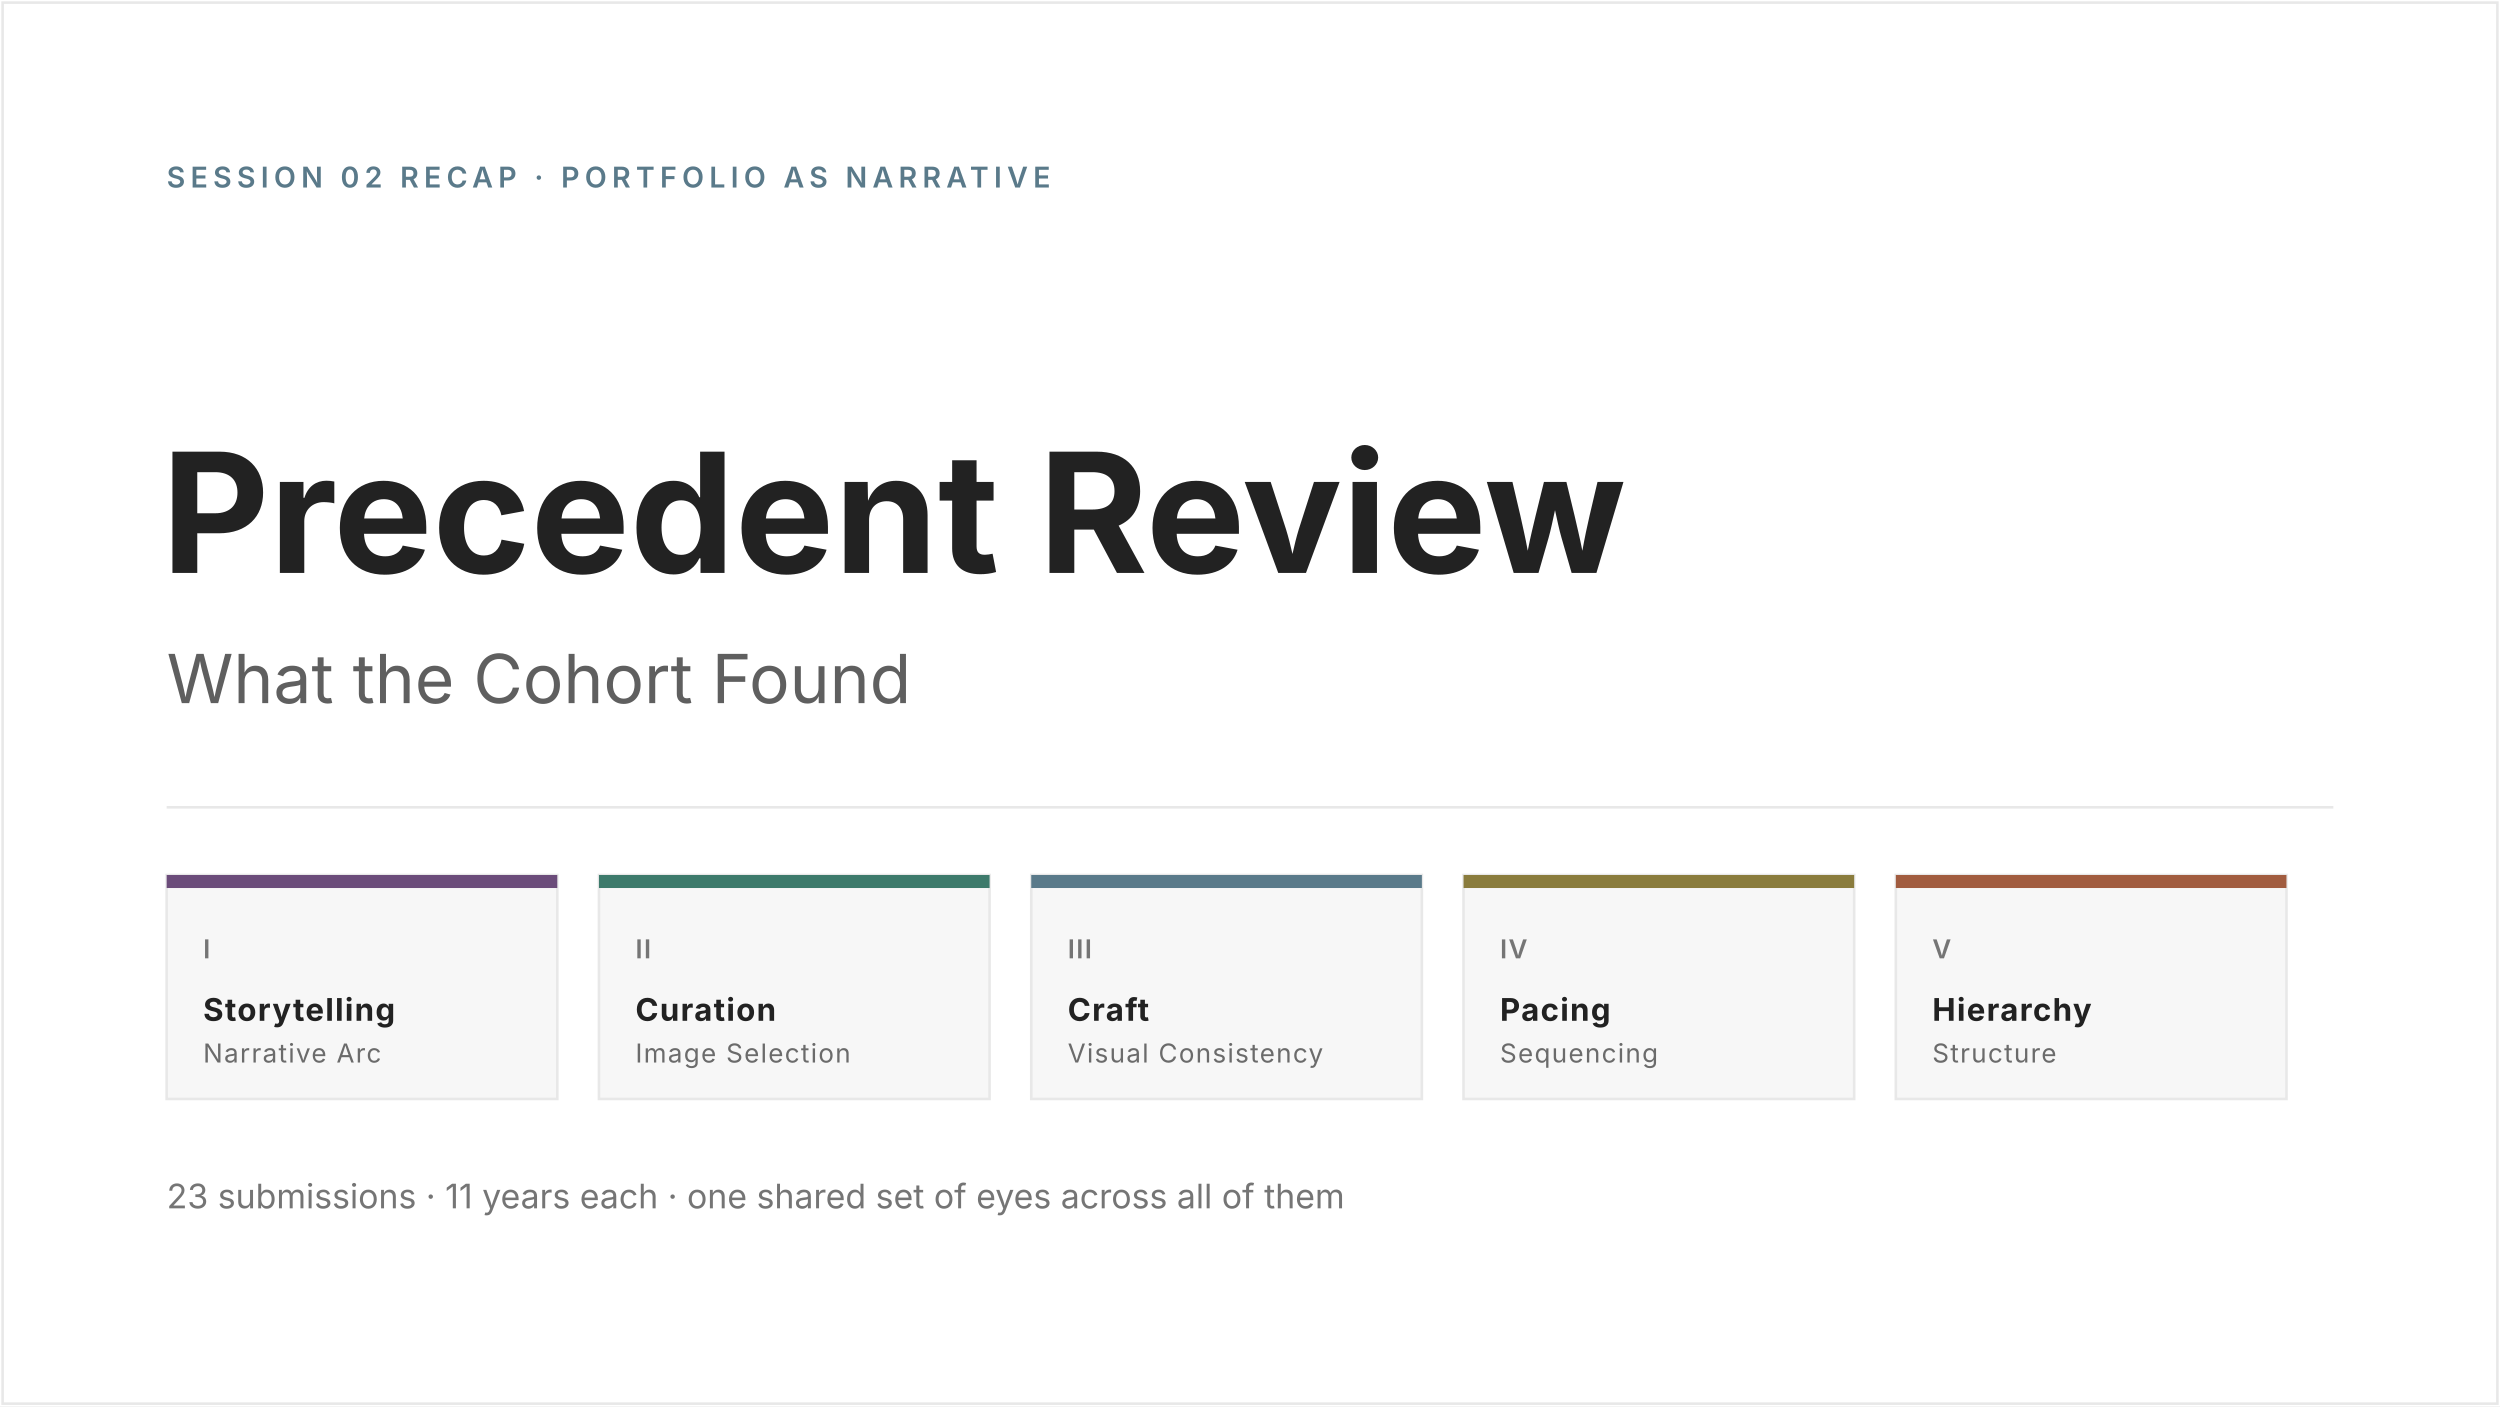
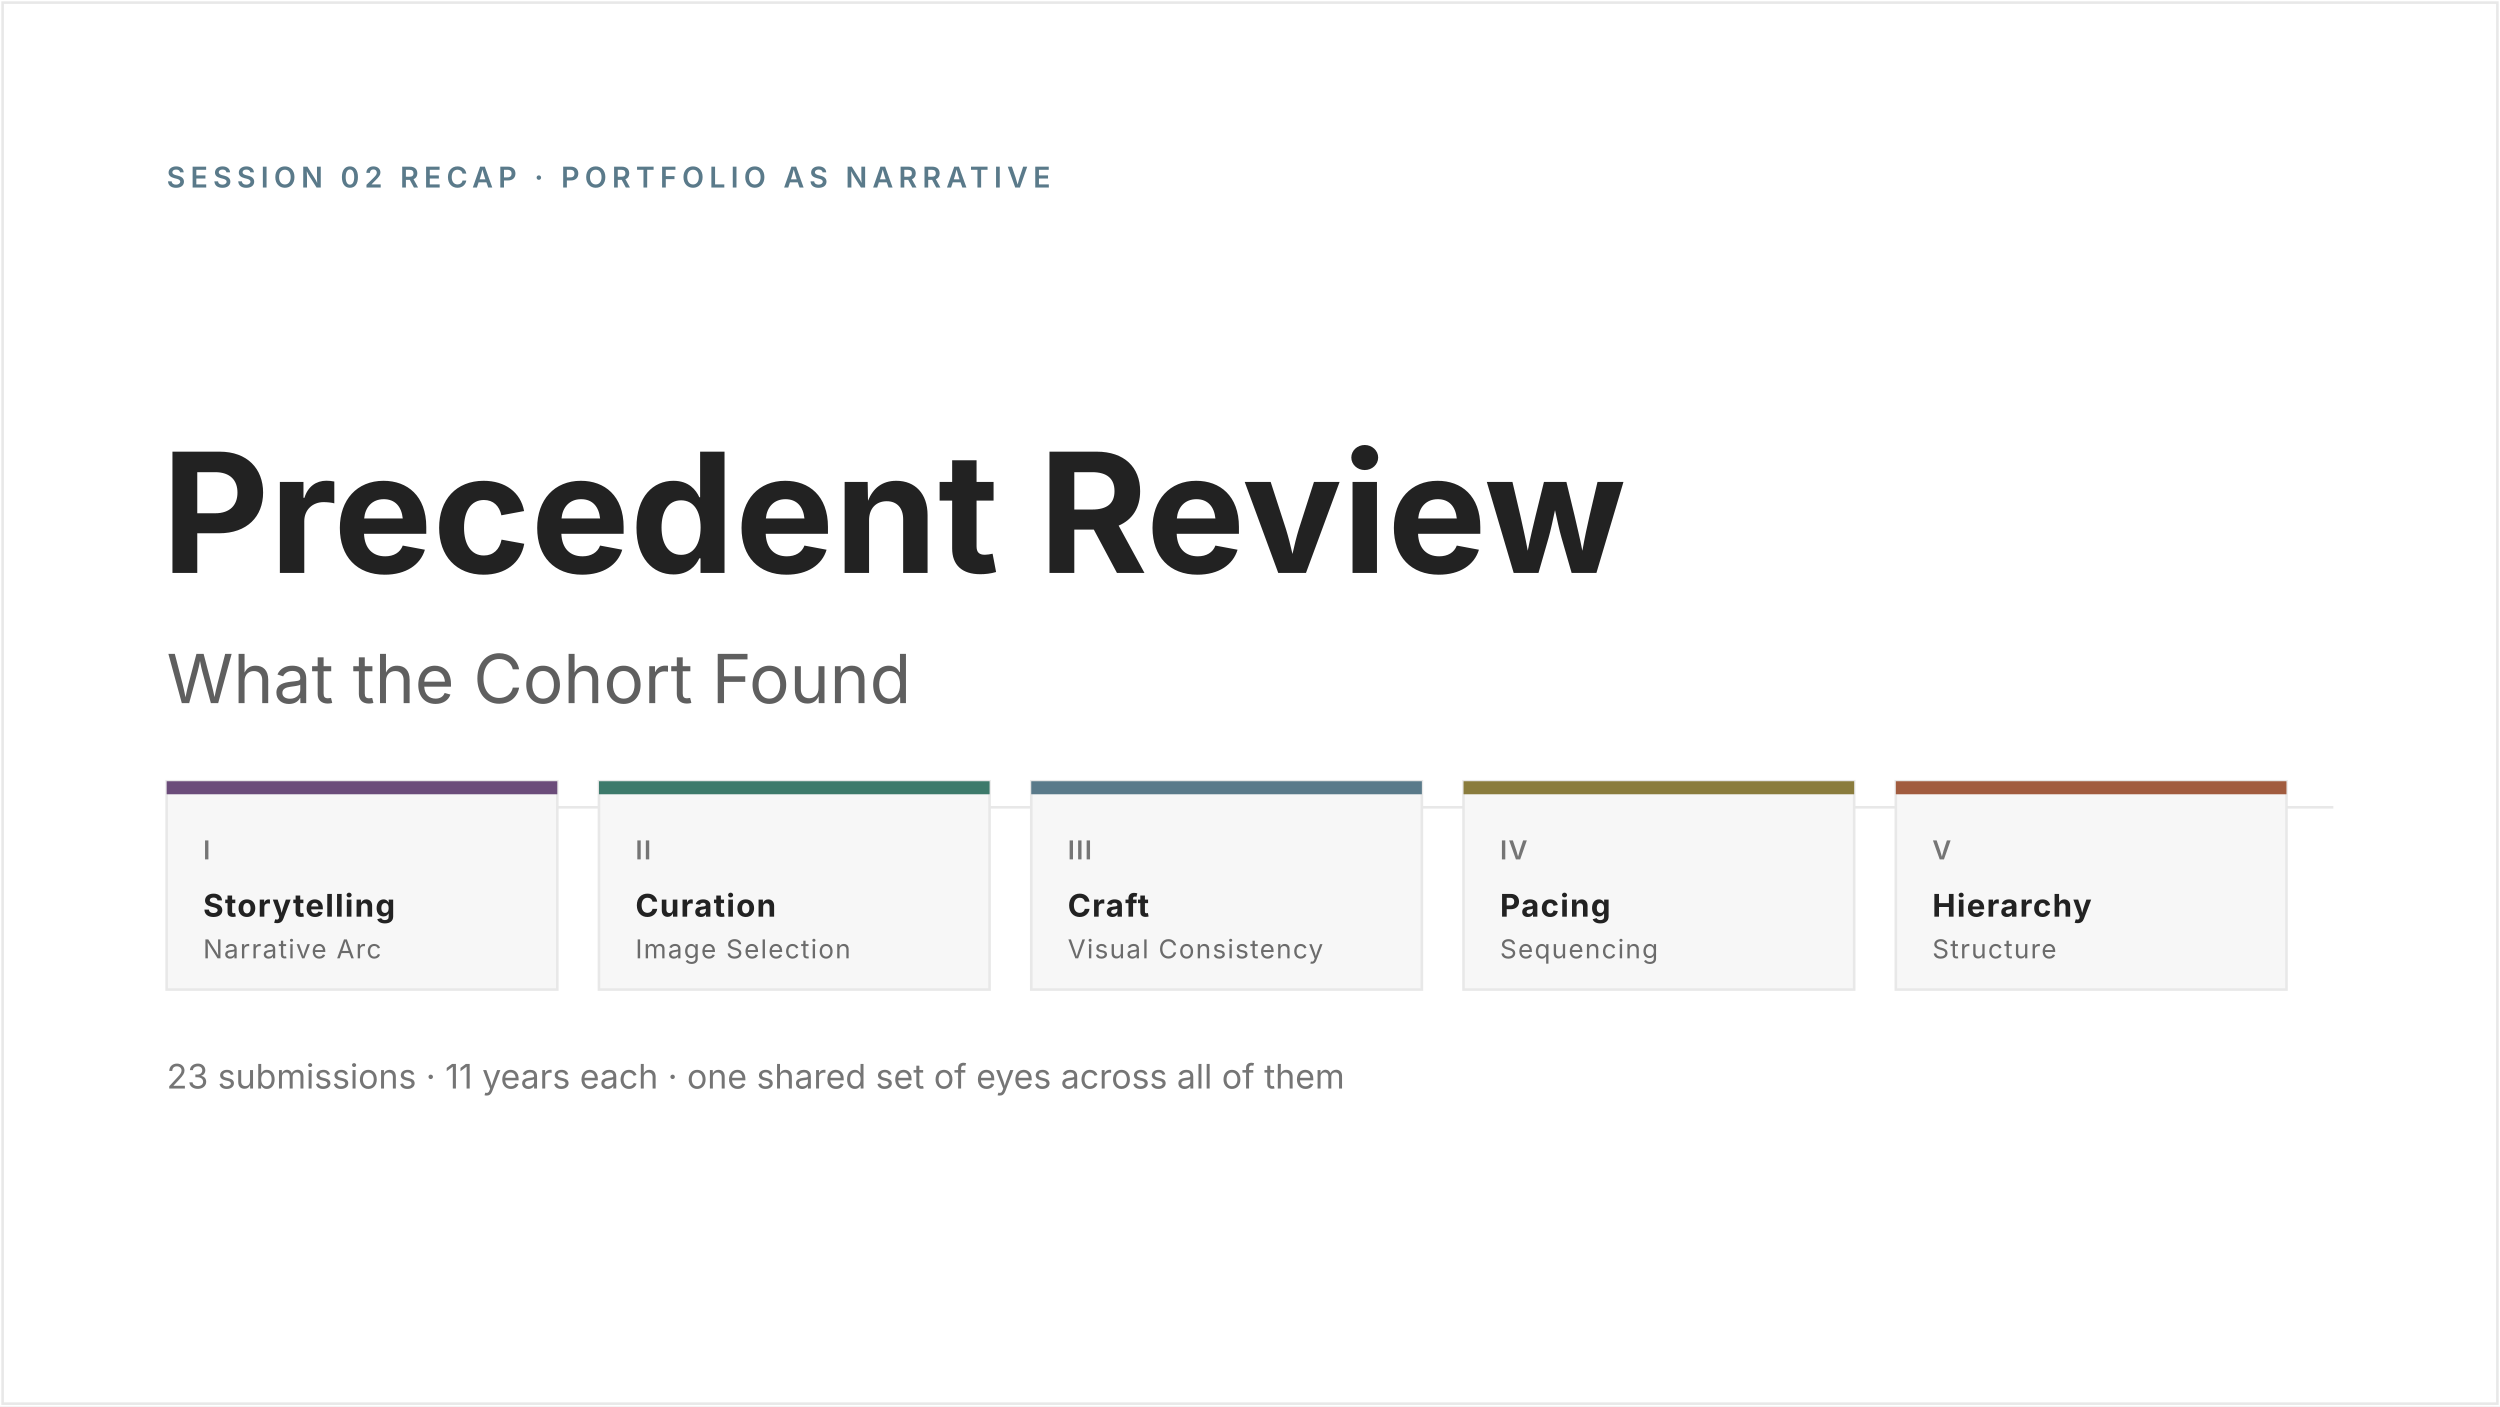
<svg xmlns="http://www.w3.org/2000/svg" width="960" height="540" viewBox="0 0 960 540" font-family="'Inter','Helvetica Neue',Arial,sans-serif">
  <rect x="0" y="0" width="960" height="540" fill="#fff" />
  <rect x="1" y="1" width="958" height="538" fill="none" stroke="#e8e8e8" stroke-width="1" />
  <text x="64" y="72" font-size="11" font-weight="600" letter-spacing="2" fill="#5a7a8a">SESSION 02 RECAP · PORTFOLIO AS NARRATIVE</text>
  <text x="62" y="220" font-size="64" font-weight="700" fill="#222">Precedent Review</text>
  <text x="64" y="270" font-size="26" fill="#5f5f5f">What the Cohort Found</text>
  <line x1="64" y1="310" x2="896" y2="310" stroke="#e8e8e8" stroke-width="1" />
  <g font-size="10" font-weight="600" letter-spacing="0.5">
    <g>
-       <rect x="64" y="336" width="150" height="86" fill="#f7f7f7" stroke="#e8e8e8" />
-       <rect x="64" y="336" width="150" height="5" fill="#6b4c7a" />
-       <text x="78" y="368" fill="#757575">I</text>
-       <text x="78" y="392" fill="#222" font-size="12" font-weight="700">Storytelling</text>
-       <text x="78" y="408" fill="#6b6b6b" font-size="10" font-weight="400">Narrative Arc</text>
+       <rect x="64" y="300" width="150" height="80" fill="#f7f7f7" stroke="#e8e8e8" />
+       <rect x="64" y="300" width="150" height="5" fill="#6b4c7a" />
+       <text x="78" y="330" fill="#757575">I</text>
+       <text x="78" y="352" fill="#222" font-size="12" font-weight="700">Storytelling</text>
+       <text x="78" y="368" fill="#6b6b6b" font-size="10" font-weight="400">Narrative Arc</text>
    </g>
    <g>
-       <rect x="230" y="336" width="150" height="86" fill="#f7f7f7" stroke="#e8e8e8" />
-       <rect x="230" y="336" width="150" height="5" fill="#3d7a6b" />
-       <text x="244" y="368" fill="#757575">II</text>
-       <text x="244" y="392" fill="#222" font-size="12" font-weight="700">Curation</text>
-       <text x="244" y="408" fill="#6b6b6b" font-size="10" font-weight="400">Image Selection</text>
+       <rect x="230" y="300" width="150" height="80" fill="#f7f7f7" stroke="#e8e8e8" />
+       <rect x="230" y="300" width="150" height="5" fill="#3d7a6b" />
+       <text x="244" y="330" fill="#757575">II</text>
+       <text x="244" y="352" fill="#222" font-size="12" font-weight="700">Curation</text>
+       <text x="244" y="368" fill="#6b6b6b" font-size="10" font-weight="400">Image Selection</text>
    </g>
    <g>
-       <rect x="396" y="336" width="150" height="86" fill="#f7f7f7" stroke="#e8e8e8" />
-       <rect x="396" y="336" width="150" height="5" fill="#5a7a8a" />
-       <text x="410" y="368" fill="#757575">III</text>
-       <text x="410" y="392" fill="#222" font-size="12" font-weight="700">Craft</text>
-       <text x="410" y="408" fill="#6b6b6b" font-size="10" font-weight="400">Visual Consistency</text>
+       <rect x="396" y="300" width="150" height="80" fill="#f7f7f7" stroke="#e8e8e8" />
+       <rect x="396" y="300" width="150" height="5" fill="#5a7a8a" />
+       <text x="410" y="330" fill="#757575">III</text>
+       <text x="410" y="352" fill="#222" font-size="12" font-weight="700">Craft</text>
+       <text x="410" y="368" fill="#6b6b6b" font-size="10" font-weight="400">Visual Consistency</text>
    </g>
    <g>
-       <rect x="562" y="336" width="150" height="86" fill="#f7f7f7" stroke="#e8e8e8" />
-       <rect x="562" y="336" width="150" height="5" fill="#8a7c3d" />
-       <text x="576" y="368" fill="#757575">IV</text>
-       <text x="576" y="392" fill="#222" font-size="12" font-weight="700">Pacing</text>
-       <text x="576" y="408" fill="#6b6b6b" font-size="10" font-weight="400">Sequencing</text>
+       <rect x="562" y="300" width="150" height="80" fill="#f7f7f7" stroke="#e8e8e8" />
+       <rect x="562" y="300" width="150" height="5" fill="#8a7c3d" />
+       <text x="576" y="330" fill="#757575">IV</text>
+       <text x="576" y="352" fill="#222" font-size="12" font-weight="700">Pacing</text>
+       <text x="576" y="368" fill="#6b6b6b" font-size="10" font-weight="400">Sequencing</text>
    </g>
    <g>
-       <rect x="728" y="336" width="150" height="86" fill="#f7f7f7" stroke="#e8e8e8" />
-       <rect x="728" y="336" width="150" height="5" fill="#a15c3f" />
-       <text x="742" y="368" fill="#757575">V</text>
-       <text x="742" y="392" fill="#222" font-size="12" font-weight="700">Hierarchy</text>
-       <text x="742" y="408" fill="#6b6b6b" font-size="10" font-weight="400">Structure</text>
+       <rect x="728" y="300" width="150" height="80" fill="#f7f7f7" stroke="#e8e8e8" />
+       <rect x="728" y="300" width="150" height="5" fill="#a15c3f" />
+       <text x="742" y="330" fill="#757575">V</text>
+       <text x="742" y="352" fill="#222" font-size="12" font-weight="700">Hierarchy</text>
+       <text x="742" y="368" fill="#6b6b6b" font-size="10" font-weight="400">Structure</text>
    </g>
  </g>
-   <text x="64" y="464" font-size="13" fill="#757575">23 submissions · 11 years each · one shared set of eyes across all of them</text>
+   <text x="64" y="418" font-size="13" fill="#757575">23 submissions · 11 years each · one shared set of eyes across all of them</text>
</svg>
